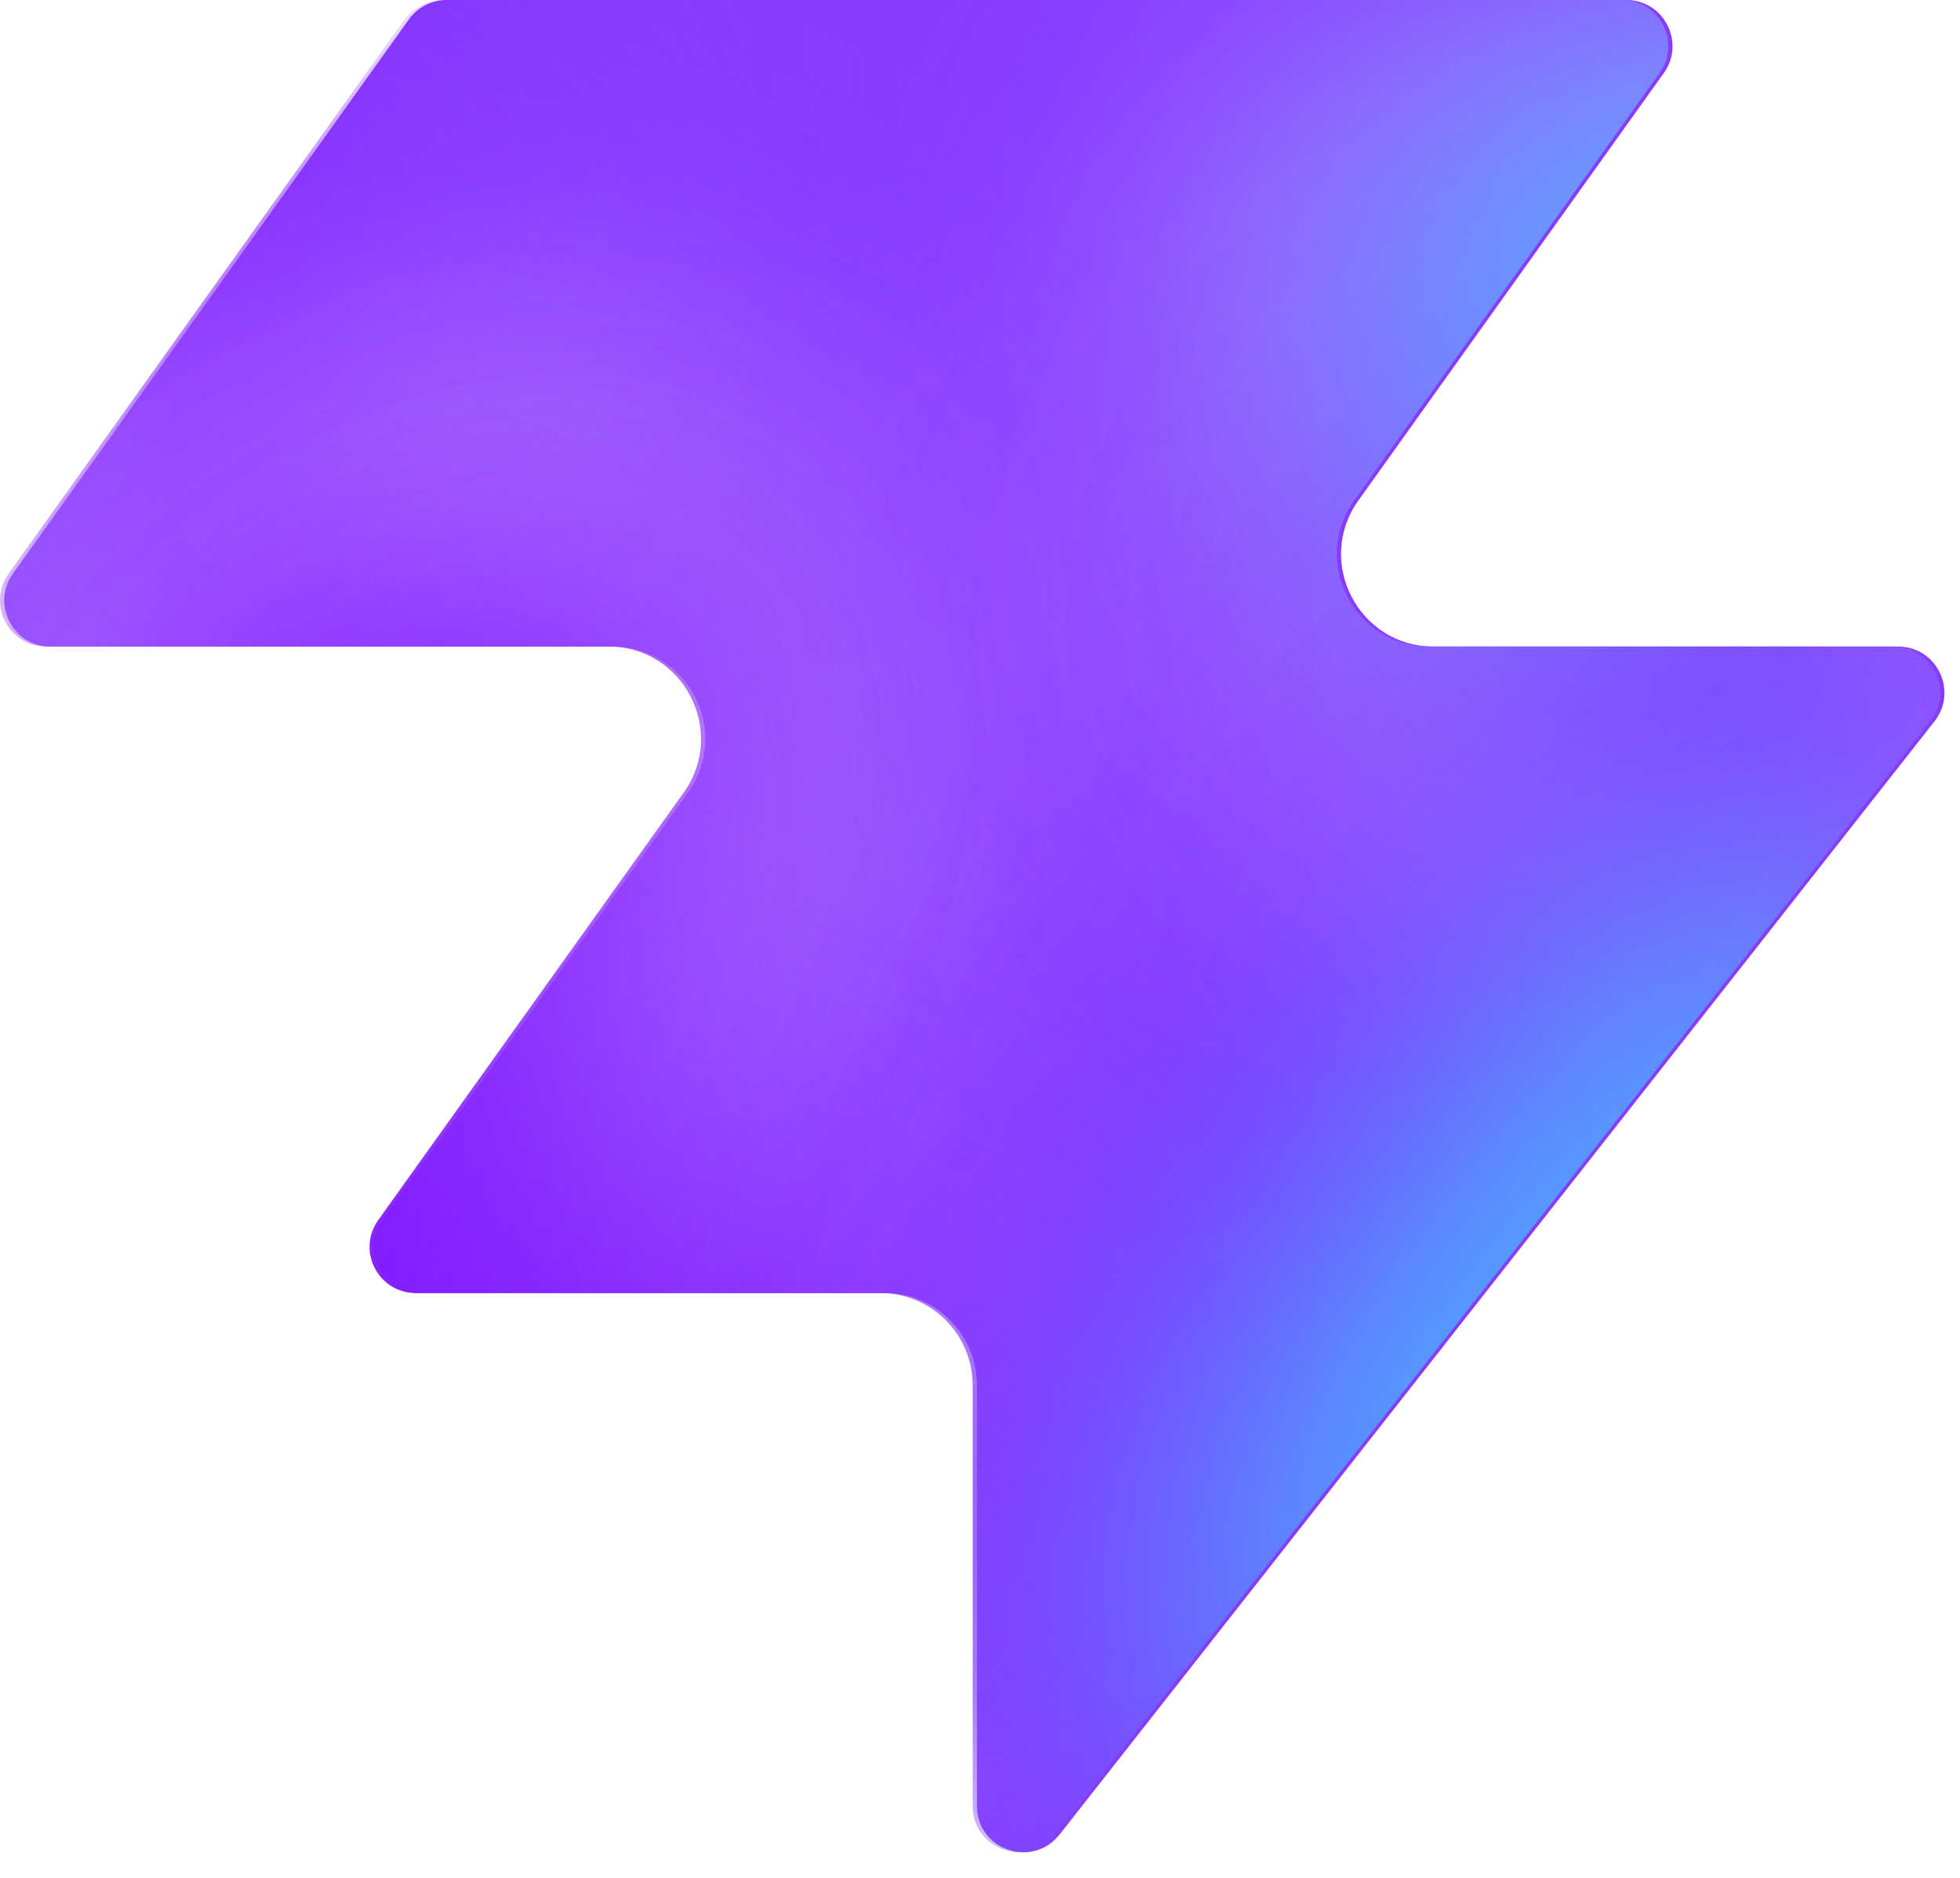
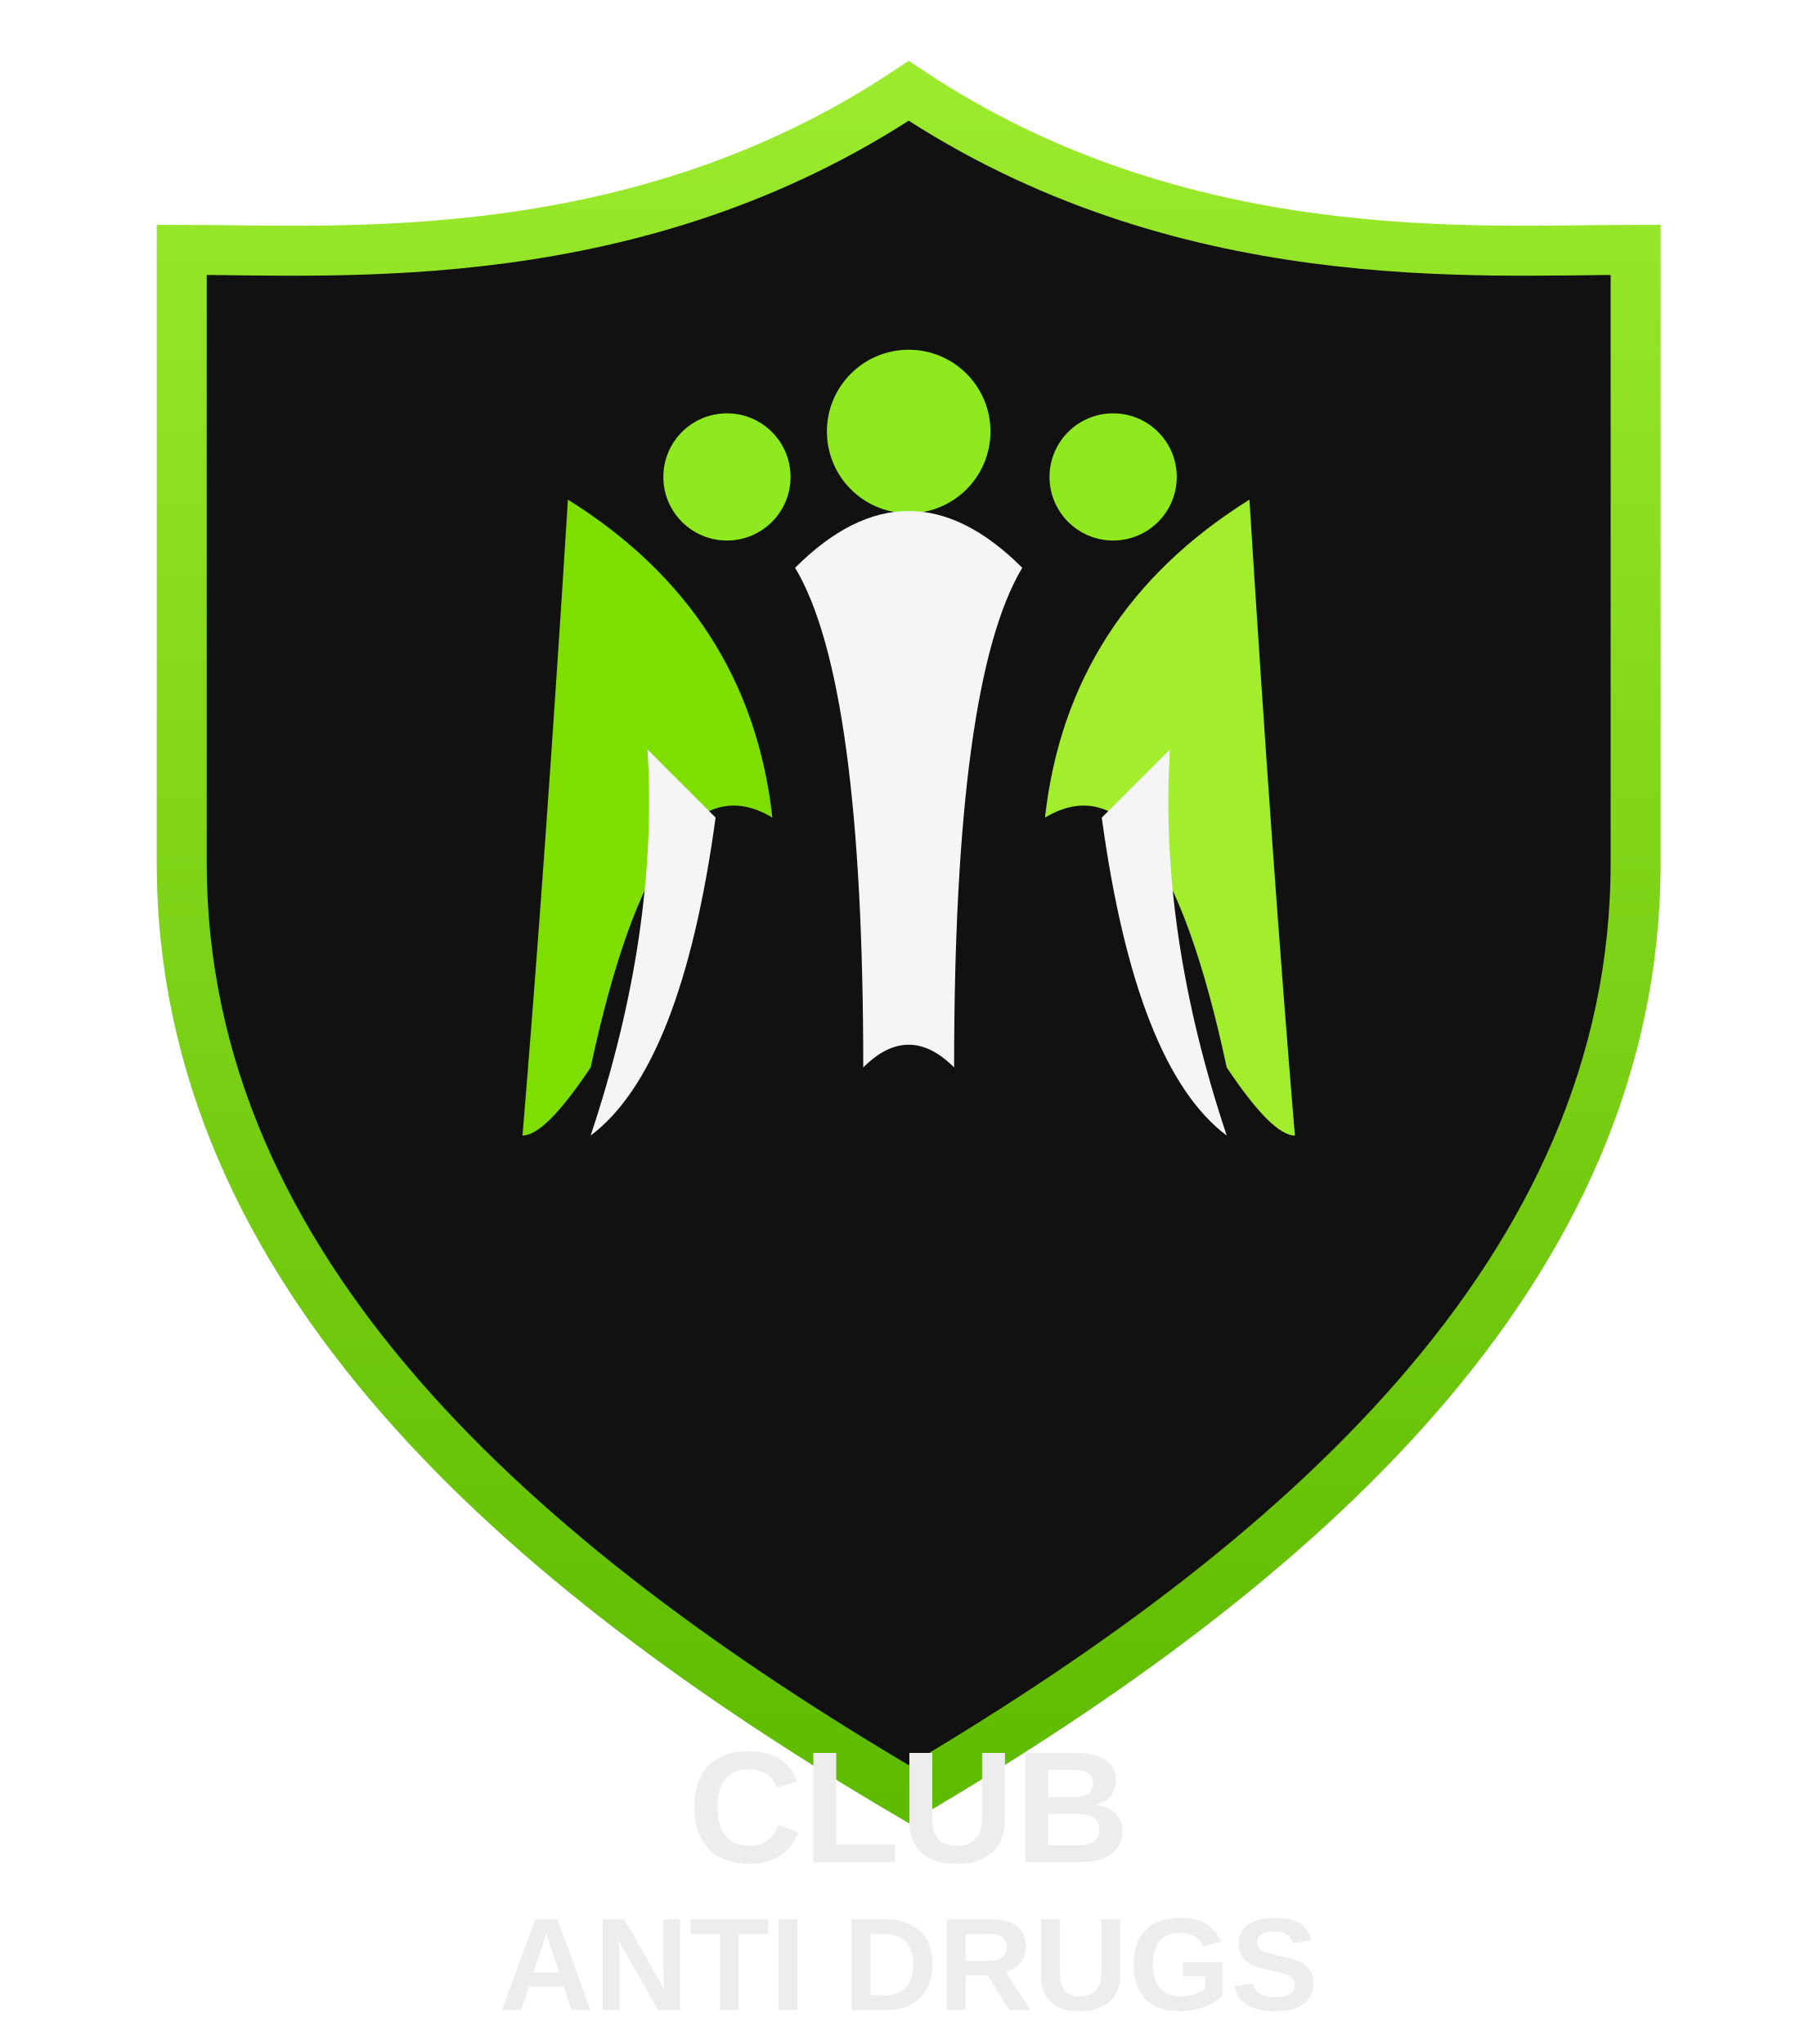
- <svg xmlns="http://www.w3.org/2000/svg" width="48" height="46" fill="none" viewBox="0 0 48 46">
-   <path fill="#863bff" d="M25.946 44.938c-.664.845-2.021.375-2.021-.698V33.937a2.26 2.26 0 0 0-2.262-2.262H10.287c-.92 0-1.456-1.04-.92-1.788l7.48-10.471c1.07-1.497 0-3.578-1.842-3.578H1.237c-.92 0-1.456-1.04-.92-1.788L10.013.474c.214-.297.556-.474.92-.474h28.894c.92 0 1.456 1.04.92 1.788l-7.48 10.471c-1.07 1.498 0 3.579 1.842 3.579h11.377c.943 0 1.473 1.088.89 1.83L25.947 44.94z" style="fill:#863bff;fill:color(display-p3 .525 .23 1);fill-opacity:1" />
-   <mask id="a" width="48" height="46" x="0" y="0" maskUnits="userSpaceOnUse" style="mask-type:alpha">
-     <path fill="#000" d="M25.842 44.938c-.664.844-2.021.375-2.021-.698V33.937a2.26 2.26 0 0 0-2.262-2.262H10.183c-.92 0-1.456-1.04-.92-1.788l7.48-10.471c1.07-1.498 0-3.579-1.842-3.579H1.133c-.92 0-1.456-1.04-.92-1.787L9.91.473c.214-.297.556-.474.92-.474h28.894c.92 0 1.456 1.04.92 1.788l-7.48 10.471c-1.07 1.498 0 3.578 1.842 3.578h11.377c.943 0 1.473 1.088.89 1.832L25.843 44.94z" style="fill:#000;fill-opacity:1" />
-   </mask>
-   <g mask="url(#a)">
-     <g filter="url(#b)">
-       <ellipse cx="5.508" cy="14.704" fill="#ede6ff" rx="5.508" ry="14.704" style="fill:#ede6ff;fill:color(display-p3 .927 .903 1);fill-opacity:1" transform="matrix(.00324 1 1 -.00324 -4.47 31.516)" />
-     </g>
-     <g filter="url(#c)">
-       <ellipse cx="10.399" cy="29.851" fill="#ede6ff" rx="10.399" ry="29.851" style="fill:#ede6ff;fill:color(display-p3 .927 .903 1);fill-opacity:1" transform="matrix(.00324 1 1 -.00324 -39.328 7.883)" />
-     </g>
-     <g filter="url(#d)">
-       <ellipse cx="5.508" cy="30.487" fill="#7e14ff" rx="5.508" ry="30.487" style="fill:#7e14ff;fill:color(display-p3 .492 .077 1);fill-opacity:1" transform="rotate(89.814 -25.913 -14.639)scale(1 -1)" />
-     </g>
-     <g filter="url(#e)">
-       <ellipse cx="5.508" cy="30.599" fill="#7e14ff" rx="5.508" ry="30.599" style="fill:#7e14ff;fill:color(display-p3 .492 .077 1);fill-opacity:1" transform="rotate(89.814 -32.644 -3.334)scale(1 -1)" />
-     </g>
-     <g filter="url(#f)">
-       <ellipse cx="5.508" cy="30.599" fill="#7e14ff" rx="5.508" ry="30.599" style="fill:#7e14ff;fill:color(display-p3 .492 .077 1);fill-opacity:1" transform="matrix(.00324 1 1 -.00324 -34.34 30.47)" />
-     </g>
-     <g filter="url(#g)">
-       <ellipse cx="14.072" cy="22.078" fill="#ede6ff" rx="14.072" ry="22.078" style="fill:#ede6ff;fill:color(display-p3 .927 .903 1);fill-opacity:1" transform="rotate(93.35 24.506 48.493)scale(-1 1)" />
-     </g>
-     <g filter="url(#h)">
-       <ellipse cx="3.47" cy="21.501" fill="#7e14ff" rx="3.47" ry="21.501" style="fill:#7e14ff;fill:color(display-p3 .492 .077 1);fill-opacity:1" transform="rotate(89.009 28.708 47.59)scale(-1 1)" />
-     </g>
-     <g filter="url(#i)">
-       <ellipse cx="3.47" cy="21.501" fill="#7e14ff" rx="3.47" ry="21.501" style="fill:#7e14ff;fill:color(display-p3 .492 .077 1);fill-opacity:1" transform="rotate(89.009 28.708 47.59)scale(-1 1)" />
-     </g>
-     <g filter="url(#j)">
-       <ellipse cx=".387" cy="8.972" fill="#7e14ff" rx="4.407" ry="29.108" style="fill:#7e14ff;fill:color(display-p3 .492 .077 1);fill-opacity:1" transform="rotate(39.51 .387 8.972)" />
-     </g>
-     <g filter="url(#k)">
-       <ellipse cx="47.523" cy="-6.092" fill="#7e14ff" rx="4.407" ry="29.108" style="fill:#7e14ff;fill:color(display-p3 .492 .077 1);fill-opacity:1" transform="rotate(37.892 47.523 -6.092)" />
-     </g>
-     <g filter="url(#l)">
-       <ellipse cx="41.412" cy="6.333" fill="#47bfff" rx="5.971" ry="9.665" style="fill:#47bfff;fill:color(display-p3 .28 .748 1);fill-opacity:1" transform="rotate(37.892 41.412 6.333)" />
-     </g>
-     <g filter="url(#m)">
-       <ellipse cx="-1.879" cy="38.332" fill="#7e14ff" rx="4.407" ry="29.108" style="fill:#7e14ff;fill:color(display-p3 .492 .077 1);fill-opacity:1" transform="rotate(37.892 -1.88 38.332)" />
-     </g>
-     <g filter="url(#n)">
-       <ellipse cx="-1.879" cy="38.332" fill="#7e14ff" rx="4.407" ry="29.108" style="fill:#7e14ff;fill:color(display-p3 .492 .077 1);fill-opacity:1" transform="rotate(37.892 -1.88 38.332)" />
-     </g>
-     <g filter="url(#o)">
-       <ellipse cx="35.651" cy="29.907" fill="#7e14ff" rx="4.407" ry="29.108" style="fill:#7e14ff;fill:color(display-p3 .492 .077 1);fill-opacity:1" transform="rotate(37.892 35.651 29.907)" />
-     </g>
-     <g filter="url(#p)">
-       <ellipse cx="38.418" cy="32.4" fill="#47bfff" rx="5.971" ry="15.297" style="fill:#47bfff;fill:color(display-p3 .28 .748 1);fill-opacity:1" transform="rotate(37.892 38.418 32.4)" />
-     </g>
-   </g>
+ <svg xmlns="http://www.w3.org/2000/svg" viewBox="0 0 800 900">
  <defs>
-     <filter id="b" width="60.045" height="41.654" x="-19.77" y="16.149" color-interpolation-filters="sRGB" filterUnits="userSpaceOnUse">
-       <feFlood flood-opacity="0" result="BackgroundImageFix" />
-       <feBlend in="SourceGraphic" in2="BackgroundImageFix" result="shape" />
-       <feGaussianBlur result="effect1_foregroundBlur_2002_17158" stdDeviation="7.659" />
-     </filter>
-     <filter id="c" width="90.34" height="51.437" x="-54.613" y="-7.533" color-interpolation-filters="sRGB" filterUnits="userSpaceOnUse">
-       <feFlood flood-opacity="0" result="BackgroundImageFix" />
-       <feBlend in="SourceGraphic" in2="BackgroundImageFix" result="shape" />
-       <feGaussianBlur result="effect1_foregroundBlur_2002_17158" stdDeviation="7.659" />
-     </filter>
-     <filter id="d" width="79.355" height="29.4" x="-49.64" y="2.03" color-interpolation-filters="sRGB" filterUnits="userSpaceOnUse">
-       <feFlood flood-opacity="0" result="BackgroundImageFix" />
-       <feBlend in="SourceGraphic" in2="BackgroundImageFix" result="shape" />
-       <feGaussianBlur result="effect1_foregroundBlur_2002_17158" stdDeviation="4.596" />
-     </filter>
-     <filter id="e" width="79.579" height="29.4" x="-45.045" y="20.029" color-interpolation-filters="sRGB" filterUnits="userSpaceOnUse">
-       <feFlood flood-opacity="0" result="BackgroundImageFix" />
-       <feBlend in="SourceGraphic" in2="BackgroundImageFix" result="shape" />
-       <feGaussianBlur result="effect1_foregroundBlur_2002_17158" stdDeviation="4.596" />
-     </filter>
-     <filter id="f" width="79.579" height="29.4" x="-43.513" y="21.178" color-interpolation-filters="sRGB" filterUnits="userSpaceOnUse">
-       <feFlood flood-opacity="0" result="BackgroundImageFix" />
-       <feBlend in="SourceGraphic" in2="BackgroundImageFix" result="shape" />
-       <feGaussianBlur result="effect1_foregroundBlur_2002_17158" stdDeviation="4.596" />
-     </filter>
-     <filter id="g" width="74.749" height="58.852" x="15.756" y="-17.901" color-interpolation-filters="sRGB" filterUnits="userSpaceOnUse">
-       <feFlood flood-opacity="0" result="BackgroundImageFix" />
-       <feBlend in="SourceGraphic" in2="BackgroundImageFix" result="shape" />
-       <feGaussianBlur result="effect1_foregroundBlur_2002_17158" stdDeviation="7.659" />
-     </filter>
-     <filter id="h" width="61.377" height="25.362" x="23.548" y="2.284" color-interpolation-filters="sRGB" filterUnits="userSpaceOnUse">
-       <feFlood flood-opacity="0" result="BackgroundImageFix" />
-       <feBlend in="SourceGraphic" in2="BackgroundImageFix" result="shape" />
-       <feGaussianBlur result="effect1_foregroundBlur_2002_17158" stdDeviation="4.596" />
-     </filter>
-     <filter id="i" width="61.377" height="25.362" x="23.548" y="2.284" color-interpolation-filters="sRGB" filterUnits="userSpaceOnUse">
-       <feFlood flood-opacity="0" result="BackgroundImageFix" />
-       <feBlend in="SourceGraphic" in2="BackgroundImageFix" result="shape" />
-       <feGaussianBlur result="effect1_foregroundBlur_2002_17158" stdDeviation="4.596" />
-     </filter>
-     <filter id="j" width="56.045" height="63.649" x="-27.636" y="-22.853" color-interpolation-filters="sRGB" filterUnits="userSpaceOnUse">
-       <feFlood flood-opacity="0" result="BackgroundImageFix" />
-       <feBlend in="SourceGraphic" in2="BackgroundImageFix" result="shape" />
-       <feGaussianBlur result="effect1_foregroundBlur_2002_17158" stdDeviation="4.596" />
-     </filter>
-     <filter id="k" width="54.814" height="64.646" x="20.116" y="-38.415" color-interpolation-filters="sRGB" filterUnits="userSpaceOnUse">
-       <feFlood flood-opacity="0" result="BackgroundImageFix" />
-       <feBlend in="SourceGraphic" in2="BackgroundImageFix" result="shape" />
-       <feGaussianBlur result="effect1_foregroundBlur_2002_17158" stdDeviation="4.596" />
-     </filter>
-     <filter id="l" width="33.541" height="35.313" x="24.641" y="-11.323" color-interpolation-filters="sRGB" filterUnits="userSpaceOnUse">
-       <feFlood flood-opacity="0" result="BackgroundImageFix" />
-       <feBlend in="SourceGraphic" in2="BackgroundImageFix" result="shape" />
-       <feGaussianBlur result="effect1_foregroundBlur_2002_17158" stdDeviation="4.596" />
-     </filter>
-     <filter id="m" width="54.814" height="64.646" x="-29.286" y="6.009" color-interpolation-filters="sRGB" filterUnits="userSpaceOnUse">
-       <feFlood flood-opacity="0" result="BackgroundImageFix" />
-       <feBlend in="SourceGraphic" in2="BackgroundImageFix" result="shape" />
-       <feGaussianBlur result="effect1_foregroundBlur_2002_17158" stdDeviation="4.596" />
-     </filter>
-     <filter id="n" width="54.814" height="64.646" x="-29.286" y="6.009" color-interpolation-filters="sRGB" filterUnits="userSpaceOnUse">
-       <feFlood flood-opacity="0" result="BackgroundImageFix" />
-       <feBlend in="SourceGraphic" in2="BackgroundImageFix" result="shape" />
-       <feGaussianBlur result="effect1_foregroundBlur_2002_17158" stdDeviation="4.596" />
-     </filter>
-     <filter id="o" width="54.814" height="64.646" x="8.244" y="-2.416" color-interpolation-filters="sRGB" filterUnits="userSpaceOnUse">
-       <feFlood flood-opacity="0" result="BackgroundImageFix" />
-       <feBlend in="SourceGraphic" in2="BackgroundImageFix" result="shape" />
-       <feGaussianBlur result="effect1_foregroundBlur_2002_17158" stdDeviation="4.596" />
-     </filter>
-     <filter id="p" width="39.409" height="43.623" x="18.713" y="10.588" color-interpolation-filters="sRGB" filterUnits="userSpaceOnUse">
-       <feFlood flood-opacity="0" result="BackgroundImageFix" />
-       <feBlend in="SourceGraphic" in2="BackgroundImageFix" result="shape" />
-       <feGaussianBlur result="effect1_foregroundBlur_2002_17158" stdDeviation="4.596" />
-     </filter>
+     <linearGradient id="shieldGradient" x1="0%" y1="0%" x2="0%" y2="100%">
+       <stop offset="0%" stop-color="#9BEA2D" />
+       <stop offset="100%" stop-color="#5EBB00" />
+     </linearGradient>
  </defs>
+   <path d="M400 40        C520 120 650 110 720 110        L720 380        C720 560 570 690 400 790        C230 690 80 560 80 380        L80 110        C150 110 280 120 400 40Z" fill="#111111" stroke="url(#shieldGradient)" stroke-width="22" />
+   <circle cx="320" cy="210" r="28" fill="#8EEA1E" />
+   <circle cx="400" cy="190" r="36" fill="#8EEA1E" />
+   <circle cx="490" cy="210" r="28" fill="#8EEA1E" />
+   <path d="M350 250        Q400 200 450 250        Q420 300 420 470        Q400 450 380 470        Q380 300 350 250Z" fill="#F5F5F5" />
+   <path d="M250 220        Q330 270 340 360        Q290 330 260 470        Q240 500 230 500        Q240 380 250 220Z" fill="#7DDE00" />
+   <path d="M285 330        Q290 410 260 500        Q300 470 315 360Z" fill="#F5F5F5" />
+   <path d="M550 220        Q470 270 460 360        Q510 330 540 470        Q560 500 570 500        Q560 380 550 220Z" fill="#A2EE2D" />
+   <path d="M515 330        Q510 410 540 500        Q500 470 485 360Z" fill="#F5F5F5" />
+   <text x="400" y="820" text-anchor="middle" font-family="Arial, Helvetica, sans-serif" font-size="70" font-weight="900" fill="#EDEDED">
+     CLUB
+   </text>
+   <text x="400" y="885" text-anchor="middle" font-family="Arial, Helvetica, sans-serif" font-size="58" font-weight="900" fill="#EDEDED">
+     ANTI DRUGS
+   </text>
</svg>
